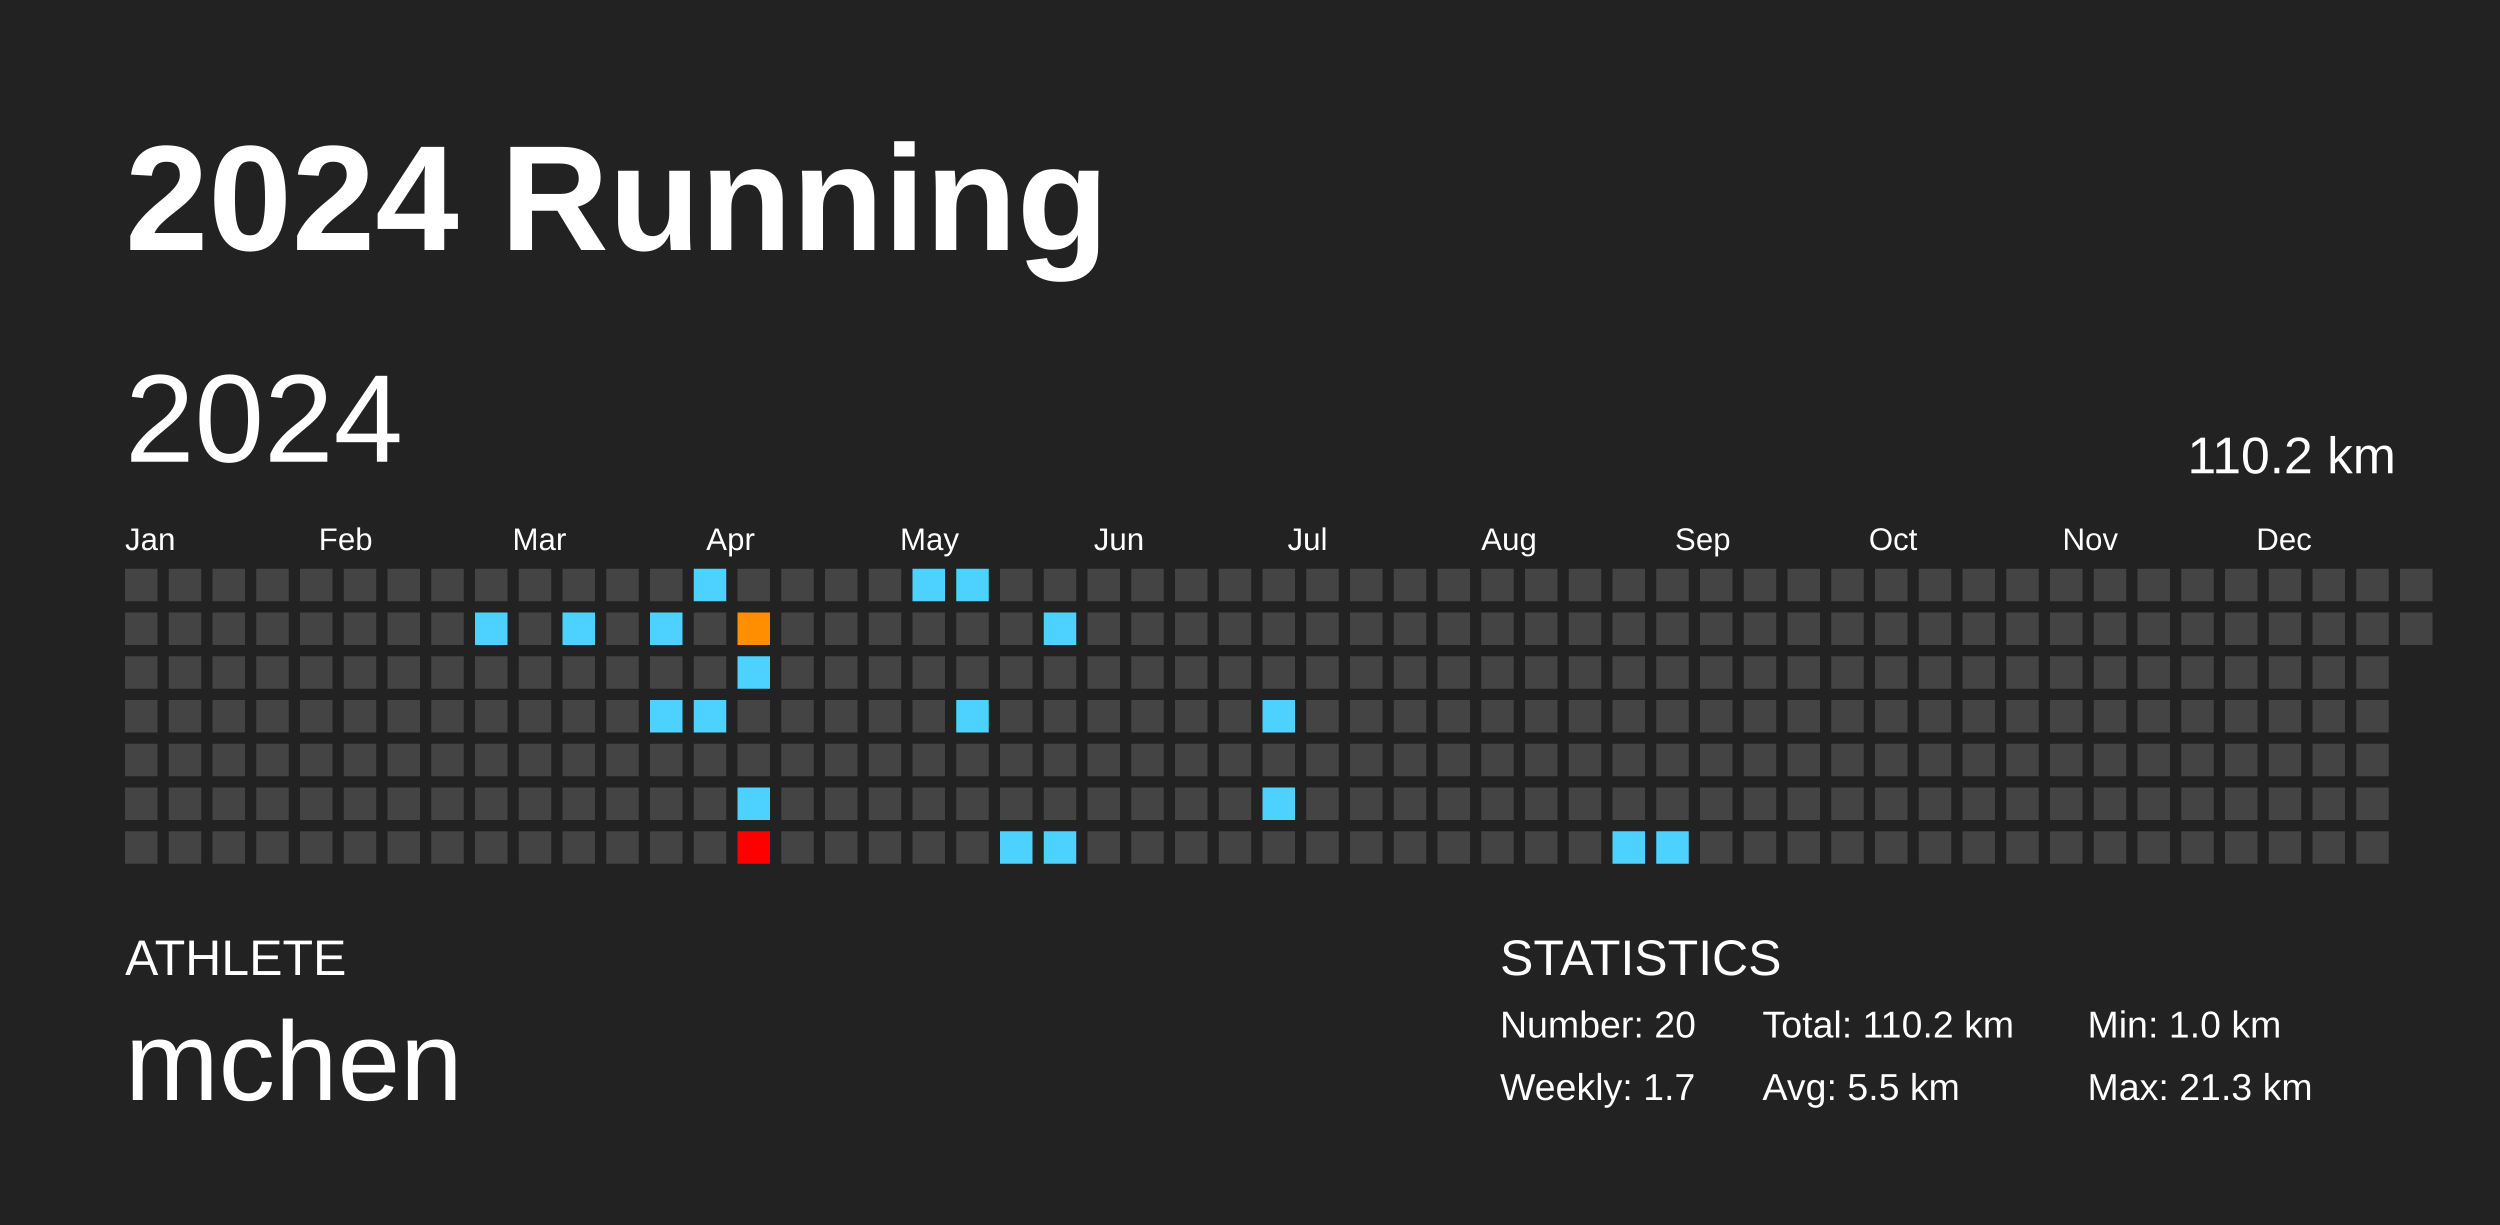
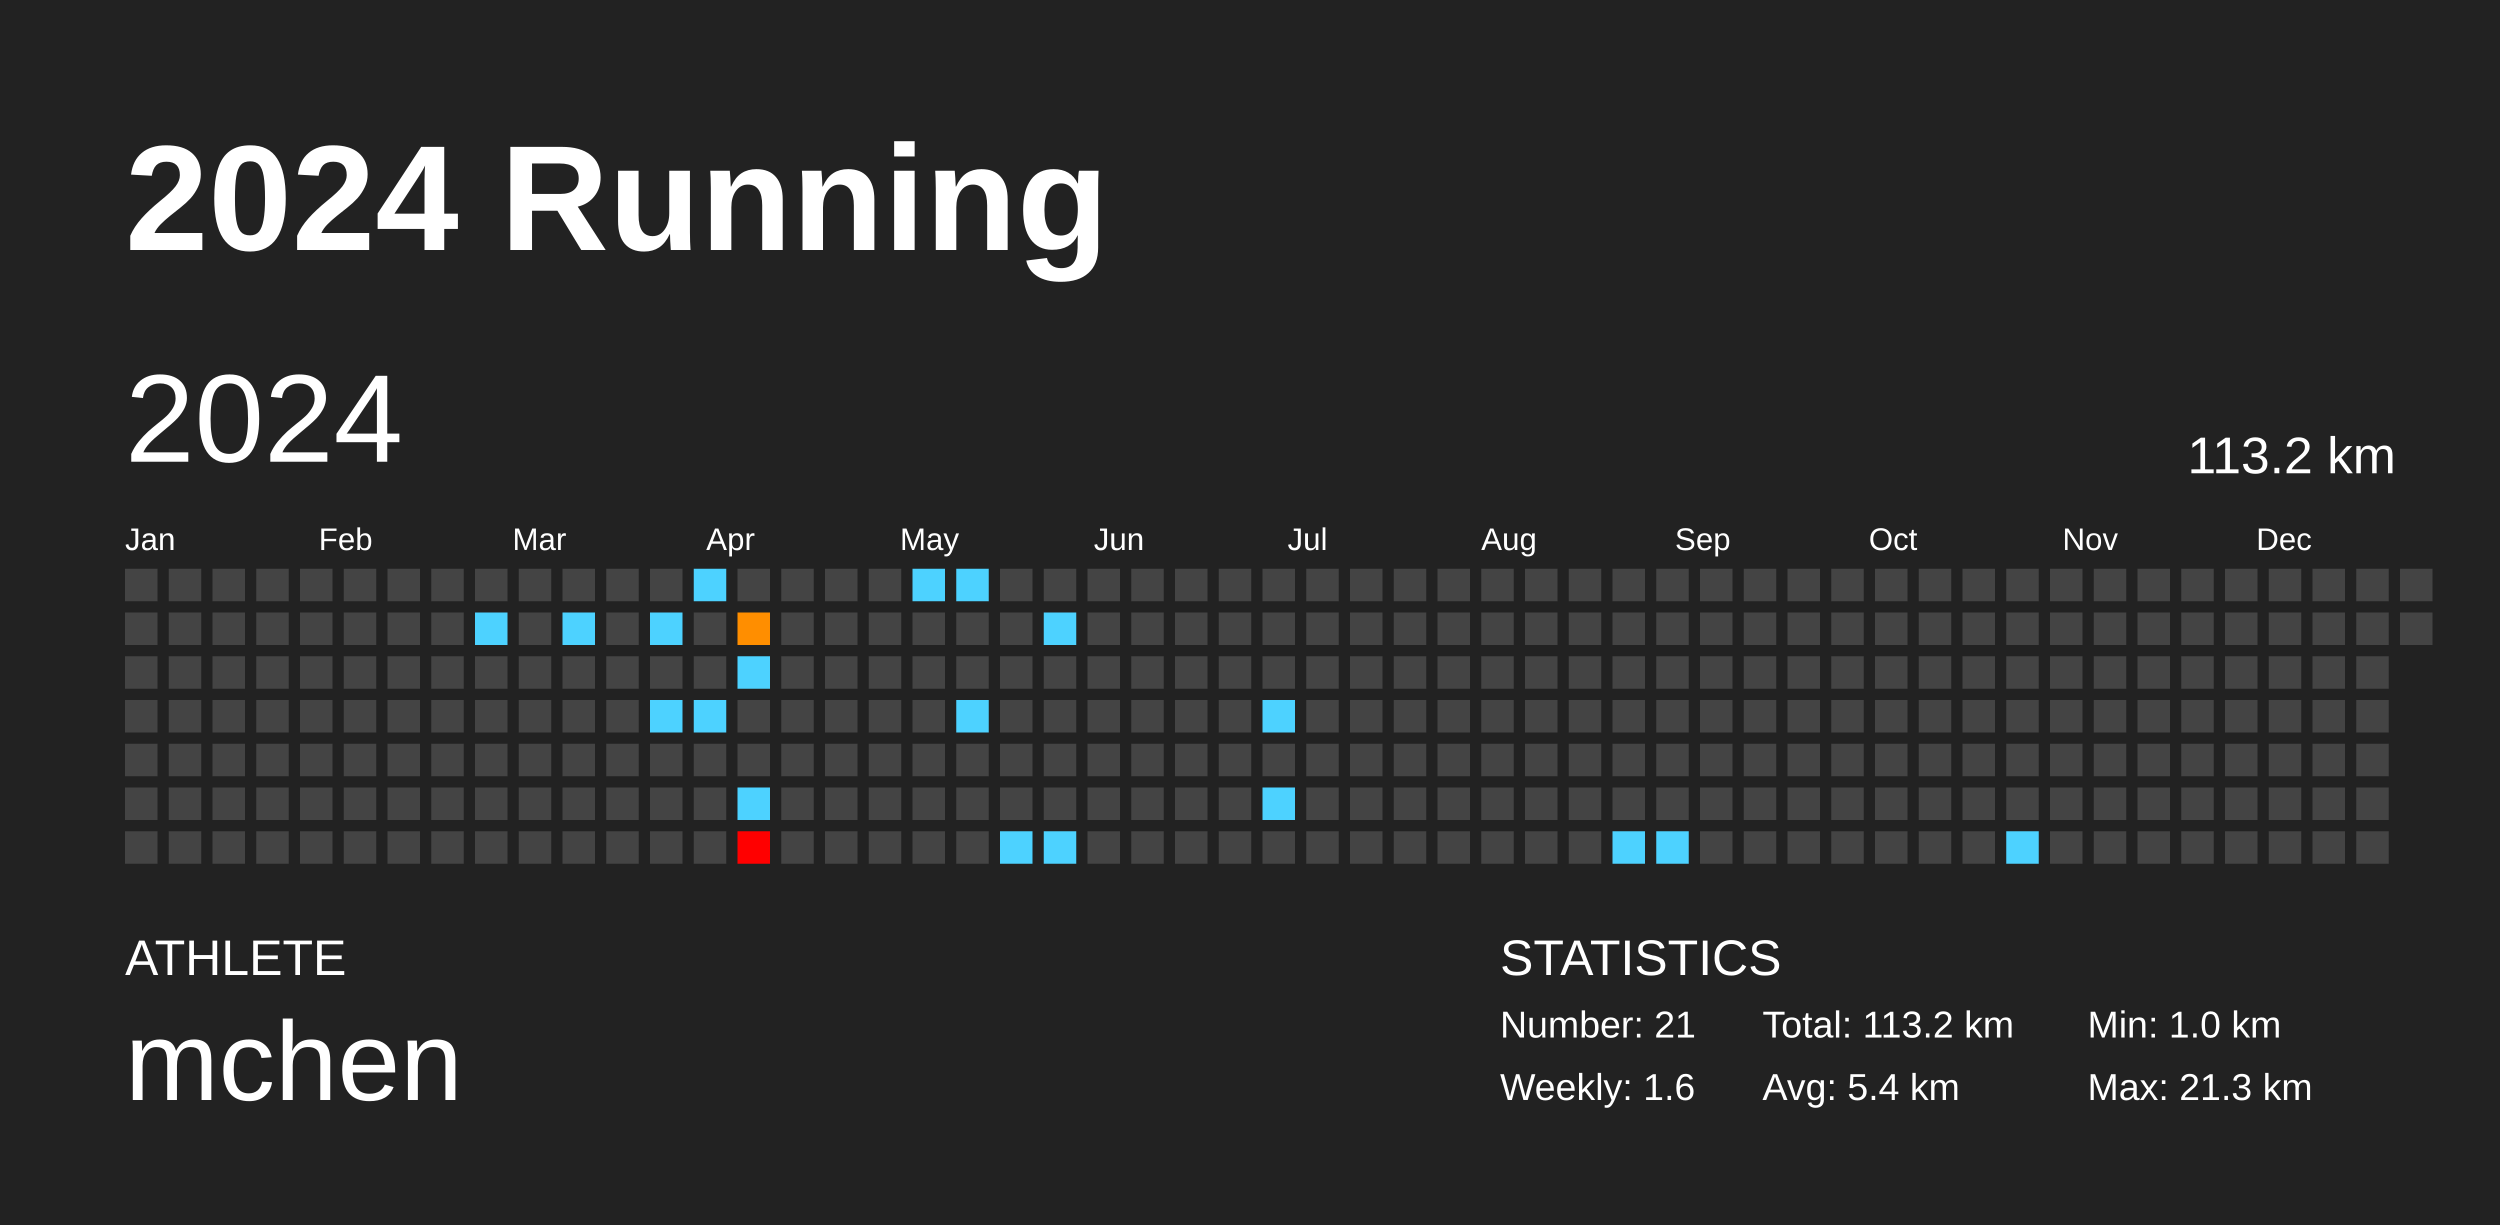
<svg xmlns="http://www.w3.org/2000/svg" baseProfile="full" height="98mm" version="1.1" viewBox="0,0,200,98" width="200mm">
  <defs />
  <rect fill="#222222" height="98" width="200" x="0" y="0" />
  <text fill="#FFFFFF" style="font-size:12px; font-family:Arial; font-weight:bold;" x="10" y="20">2024 Running</text>
  <text fill="#FFFFFF" style="font-size:4px; font-family:Arial" x="10" y="78">ATHLETE</text>
  <text fill="#FFFFFF" style="font-size:9px; font-family:Arial" x="10" y="88">mchen</text>
  <text fill="#FFFFFF" style="font-size:4px; font-family:Arial" x="120" y="78">STATISTICS</text>
-   <text fill="#FFFFFF" style="font-size:3px; font-family:Arial" x="120" y="83">Number: 20</text>
-   <text fill="#FFFFFF" style="font-size:3px; font-family:Arial" x="120" y="88">Weekly: 1.7</text>
-   <text fill="#FFFFFF" style="font-size:3px; font-family:Arial" x="141" y="83">Total: 110.2 km</text>
-   <text fill="#FFFFFF" style="font-size:3px; font-family:Arial" x="141" y="88">Avg: 5.5 km</text>
+   <text fill="#FFFFFF" style="font-size:3px; font-family:Arial" x="120" y="83">Number: 21</text>
+   <text fill="#FFFFFF" style="font-size:3px; font-family:Arial" x="120" y="88">Weekly: 1.6</text>
+   <text fill="#FFFFFF" style="font-size:3px; font-family:Arial" x="141" y="83">Total: 113.2 km</text>
+   <text fill="#FFFFFF" style="font-size:3px; font-family:Arial" x="141" y="88">Avg: 5.4 km</text>
  <text fill="#FFFFFF" style="font-size:3px; font-family:Arial" x="167" y="83">Min: 1.0 km</text>
  <text fill="#FFFFFF" style="font-size:3px; font-family:Arial" x="167" y="88">Max: 21.3 km</text>
  <text dominant-baseline="hanging" fill="#FFFFFF" style="font-size:10.0px; font-family:Arial;" x="10" y="30">2024</text>
-   <text dominant-baseline="hanging" fill="#FFFFFF" style="font-size:4.125px; font-family:Arial;" x="175" y="35">110.2 km</text>
+   <text dominant-baseline="hanging" fill="#FFFFFF" style="font-size:4.125px; font-family:Arial;" x="175" y="35">113.2 km</text>
  <text fill="#FFFFFF" style="font-size:2.5px; font-family:Arial" x="10.0" y="44">Jan</text>
  <text fill="#FFFFFF" style="font-size:2.5px; font-family:Arial" x="25.5" y="44">Feb</text>
  <text fill="#FFFFFF" style="font-size:2.5px; font-family:Arial" x="41.0" y="44">Mar</text>
  <text fill="#FFFFFF" style="font-size:2.5px; font-family:Arial" x="56.5" y="44">Apr</text>
  <text fill="#FFFFFF" style="font-size:2.5px; font-family:Arial" x="72.0" y="44">May</text>
  <text fill="#FFFFFF" style="font-size:2.5px; font-family:Arial" x="87.5" y="44">Jun</text>
  <text fill="#FFFFFF" style="font-size:2.5px; font-family:Arial" x="103.0" y="44">Jul</text>
  <text fill="#FFFFFF" style="font-size:2.5px; font-family:Arial" x="118.5" y="44">Aug</text>
  <text fill="#FFFFFF" style="font-size:2.5px; font-family:Arial" x="134.0" y="44">Sep</text>
  <text fill="#FFFFFF" style="font-size:2.5px; font-family:Arial" x="149.5" y="44">Oct</text>
  <text fill="#FFFFFF" style="font-size:2.5px; font-family:Arial" x="165.0" y="44">Nov</text>
  <text fill="#FFFFFF" style="font-size:2.5px; font-family:Arial" x="180.5" y="44">Dec</text>
  <rect fill="#444444" height="2.6" width="2.6" x="10.0" y="45.5" />
  <rect fill="#444444" height="2.6" width="2.6" x="10.0" y="49.0" />
  <rect fill="#444444" height="2.6" width="2.6" x="10.0" y="52.5" />
  <rect fill="#444444" height="2.6" width="2.6" x="10.0" y="56.0" />
  <rect fill="#444444" height="2.6" width="2.6" x="10.0" y="59.5" />
  <rect fill="#444444" height="2.6" width="2.6" x="10.0" y="63.0" />
  <rect fill="#444444" height="2.6" width="2.6" x="10.0" y="66.5" />
  <rect fill="#444444" height="2.6" width="2.6" x="13.5" y="45.5" />
  <rect fill="#444444" height="2.6" width="2.6" x="13.5" y="49.0" />
  <rect fill="#444444" height="2.6" width="2.6" x="13.5" y="52.5" />
  <rect fill="#444444" height="2.6" width="2.6" x="13.5" y="56.0" />
  <rect fill="#444444" height="2.6" width="2.6" x="13.5" y="59.5" />
  <rect fill="#444444" height="2.6" width="2.6" x="13.5" y="63.0" />
  <rect fill="#444444" height="2.6" width="2.6" x="13.5" y="66.5" />
  <rect fill="#444444" height="2.6" width="2.6" x="17.0" y="45.5" />
  <rect fill="#444444" height="2.6" width="2.6" x="17.0" y="49.0" />
  <rect fill="#444444" height="2.6" width="2.6" x="17.0" y="52.5" />
  <rect fill="#444444" height="2.6" width="2.6" x="17.0" y="56.0" />
  <rect fill="#444444" height="2.6" width="2.6" x="17.0" y="59.5" />
  <rect fill="#444444" height="2.6" width="2.6" x="17.0" y="63.0" />
  <rect fill="#444444" height="2.6" width="2.6" x="17.0" y="66.5" />
  <rect fill="#444444" height="2.6" width="2.6" x="20.5" y="45.5" />
  <rect fill="#444444" height="2.6" width="2.6" x="20.5" y="49.0" />
  <rect fill="#444444" height="2.6" width="2.6" x="20.5" y="52.5" />
  <rect fill="#444444" height="2.6" width="2.6" x="20.5" y="56.0" />
  <rect fill="#444444" height="2.6" width="2.6" x="20.5" y="59.5" />
  <rect fill="#444444" height="2.6" width="2.6" x="20.5" y="63.0" />
  <rect fill="#444444" height="2.6" width="2.6" x="20.5" y="66.5" />
  <rect fill="#444444" height="2.6" width="2.6" x="24.0" y="45.5" />
  <rect fill="#444444" height="2.6" width="2.6" x="24.0" y="49.0" />
  <rect fill="#444444" height="2.6" width="2.6" x="24.0" y="52.5" />
  <rect fill="#444444" height="2.6" width="2.6" x="24.0" y="56.0" />
  <rect fill="#444444" height="2.6" width="2.6" x="24.0" y="59.5" />
  <rect fill="#444444" height="2.6" width="2.6" x="24.0" y="63.0" />
  <rect fill="#444444" height="2.6" width="2.6" x="24.0" y="66.5" />
  <rect fill="#444444" height="2.6" width="2.6" x="27.5" y="45.5" />
  <rect fill="#444444" height="2.6" width="2.6" x="27.5" y="49.0" />
  <rect fill="#444444" height="2.6" width="2.6" x="27.5" y="52.5" />
  <rect fill="#444444" height="2.6" width="2.6" x="27.5" y="56.0" />
  <rect fill="#444444" height="2.6" width="2.6" x="27.5" y="59.5" />
  <rect fill="#444444" height="2.6" width="2.6" x="27.5" y="63.0" />
  <rect fill="#444444" height="2.6" width="2.6" x="27.5" y="66.5" />
  <rect fill="#444444" height="2.6" width="2.6" x="31.0" y="45.5" />
  <rect fill="#444444" height="2.6" width="2.6" x="31.0" y="49.0" />
  <rect fill="#444444" height="2.6" width="2.6" x="31.0" y="52.5" />
  <rect fill="#444444" height="2.6" width="2.6" x="31.0" y="56.0" />
  <rect fill="#444444" height="2.6" width="2.6" x="31.0" y="59.5" />
  <rect fill="#444444" height="2.6" width="2.6" x="31.0" y="63.0" />
  <rect fill="#444444" height="2.6" width="2.6" x="31.0" y="66.5" />
  <rect fill="#444444" height="2.6" width="2.6" x="34.5" y="45.5" />
  <rect fill="#444444" height="2.6" width="2.6" x="34.5" y="49.0" />
  <rect fill="#444444" height="2.6" width="2.6" x="34.5" y="52.5" />
  <rect fill="#444444" height="2.6" width="2.6" x="34.5" y="56.0" />
  <rect fill="#444444" height="2.6" width="2.6" x="34.5" y="59.5" />
  <rect fill="#444444" height="2.6" width="2.6" x="34.5" y="63.0" />
  <rect fill="#444444" height="2.6" width="2.6" x="34.5" y="66.5" />
  <rect fill="#444444" height="2.6" width="2.6" x="38.0" y="45.5" />
  <rect fill="#4dd2ff" height="2.6" width="2.6" x="38.0" y="49.0" />
  <rect fill="#444444" height="2.6" width="2.6" x="38.0" y="52.5" />
  <rect fill="#444444" height="2.6" width="2.6" x="38.0" y="56.0" />
  <rect fill="#444444" height="2.6" width="2.6" x="38.0" y="59.5" />
  <rect fill="#444444" height="2.6" width="2.6" x="38.0" y="63.0" />
  <rect fill="#444444" height="2.6" width="2.6" x="38.0" y="66.5" />
  <rect fill="#444444" height="2.6" width="2.6" x="41.5" y="45.5" />
  <rect fill="#444444" height="2.6" width="2.6" x="41.5" y="49.0" />
  <rect fill="#444444" height="2.6" width="2.6" x="41.5" y="52.5" />
  <rect fill="#444444" height="2.6" width="2.6" x="41.5" y="56.0" />
  <rect fill="#444444" height="2.6" width="2.6" x="41.5" y="59.5" />
  <rect fill="#444444" height="2.6" width="2.6" x="41.5" y="63.0" />
  <rect fill="#444444" height="2.6" width="2.6" x="41.5" y="66.5" />
  <rect fill="#444444" height="2.6" width="2.6" x="45.0" y="45.5" />
  <rect fill="#4dd2ff" height="2.6" width="2.6" x="45.0" y="49.0" />
  <rect fill="#444444" height="2.6" width="2.6" x="45.0" y="52.5" />
  <rect fill="#444444" height="2.6" width="2.6" x="45.0" y="56.0" />
  <rect fill="#444444" height="2.6" width="2.6" x="45.0" y="59.5" />
  <rect fill="#444444" height="2.6" width="2.6" x="45.0" y="63.0" />
  <rect fill="#444444" height="2.6" width="2.6" x="45.0" y="66.5" />
  <rect fill="#444444" height="2.6" width="2.6" x="48.5" y="45.5" />
  <rect fill="#444444" height="2.6" width="2.6" x="48.5" y="49.0" />
  <rect fill="#444444" height="2.6" width="2.6" x="48.5" y="52.5" />
  <rect fill="#444444" height="2.6" width="2.6" x="48.5" y="56.0" />
  <rect fill="#444444" height="2.6" width="2.6" x="48.5" y="59.5" />
  <rect fill="#444444" height="2.6" width="2.6" x="48.5" y="63.0" />
  <rect fill="#444444" height="2.6" width="2.6" x="48.5" y="66.5" />
  <rect fill="#444444" height="2.6" width="2.6" x="52.0" y="45.5" />
  <rect fill="#4dd2ff" height="2.6" width="2.6" x="52.0" y="49.0" />
  <rect fill="#444444" height="2.6" width="2.6" x="52.0" y="52.5" />
  <rect fill="#4dd2ff" height="2.6" width="2.6" x="52.0" y="56.0" />
  <rect fill="#444444" height="2.6" width="2.6" x="52.0" y="59.5" />
  <rect fill="#444444" height="2.6" width="2.6" x="52.0" y="63.0" />
  <rect fill="#444444" height="2.6" width="2.6" x="52.0" y="66.5" />
  <rect fill="#4dd2ff" height="2.6" width="2.6" x="55.5" y="45.5" />
  <rect fill="#444444" height="2.6" width="2.6" x="55.5" y="49.0" />
  <rect fill="#444444" height="2.6" width="2.6" x="55.5" y="52.5" />
  <rect fill="#4dd2ff" height="2.6" width="2.6" x="55.5" y="56.0" />
  <rect fill="#444444" height="2.6" width="2.6" x="55.5" y="59.5" />
  <rect fill="#444444" height="2.6" width="2.6" x="55.5" y="63.0" />
  <rect fill="#444444" height="2.6" width="2.6" x="55.5" y="66.5" />
  <rect fill="#444444" height="2.6" width="2.6" x="59.0" y="45.5" />
  <rect fill="#ff8e00" height="2.6" width="2.6" x="59.0" y="49.0" />
  <rect fill="#4dd2ff" height="2.6" width="2.6" x="59.0" y="52.5" />
  <rect fill="#444444" height="2.6" width="2.6" x="59.0" y="56.0" />
  <rect fill="#444444" height="2.6" width="2.6" x="59.0" y="59.5" />
  <rect fill="#4dd2ff" height="2.6" width="2.6" x="59.0" y="63.0" />
  <rect fill="red" height="2.6" width="2.6" x="59.0" y="66.5" />
  <rect fill="#444444" height="2.6" width="2.6" x="62.5" y="45.5" />
  <rect fill="#444444" height="2.6" width="2.6" x="62.5" y="49.0" />
  <rect fill="#444444" height="2.6" width="2.6" x="62.5" y="52.5" />
  <rect fill="#444444" height="2.6" width="2.6" x="62.5" y="56.0" />
  <rect fill="#444444" height="2.6" width="2.6" x="62.5" y="59.5" />
  <rect fill="#444444" height="2.6" width="2.6" x="62.5" y="63.0" />
  <rect fill="#444444" height="2.6" width="2.6" x="62.5" y="66.5" />
  <rect fill="#444444" height="2.6" width="2.6" x="66.0" y="45.5" />
  <rect fill="#444444" height="2.6" width="2.6" x="66.0" y="49.0" />
  <rect fill="#444444" height="2.6" width="2.6" x="66.0" y="52.5" />
  <rect fill="#444444" height="2.6" width="2.6" x="66.0" y="56.0" />
  <rect fill="#444444" height="2.6" width="2.6" x="66.0" y="59.5" />
  <rect fill="#444444" height="2.6" width="2.6" x="66.0" y="63.0" />
  <rect fill="#444444" height="2.6" width="2.6" x="66.0" y="66.5" />
  <rect fill="#444444" height="2.6" width="2.6" x="69.5" y="45.5" />
  <rect fill="#444444" height="2.6" width="2.6" x="69.5" y="49.0" />
  <rect fill="#444444" height="2.6" width="2.6" x="69.5" y="52.5" />
  <rect fill="#444444" height="2.6" width="2.6" x="69.5" y="56.0" />
  <rect fill="#444444" height="2.6" width="2.6" x="69.5" y="59.5" />
  <rect fill="#444444" height="2.6" width="2.6" x="69.5" y="63.0" />
  <rect fill="#444444" height="2.6" width="2.6" x="69.5" y="66.5" />
  <rect fill="#4dd2ff" height="2.6" width="2.6" x="73.0" y="45.5" />
  <rect fill="#444444" height="2.6" width="2.6" x="73.0" y="49.0" />
  <rect fill="#444444" height="2.6" width="2.6" x="73.0" y="52.5" />
  <rect fill="#444444" height="2.6" width="2.6" x="73.0" y="56.0" />
  <rect fill="#444444" height="2.6" width="2.6" x="73.0" y="59.5" />
  <rect fill="#444444" height="2.6" width="2.6" x="73.0" y="63.0" />
  <rect fill="#444444" height="2.6" width="2.6" x="73.0" y="66.5" />
  <rect fill="#4dd2ff" height="2.6" width="2.6" x="76.5" y="45.5" />
  <rect fill="#444444" height="2.6" width="2.6" x="76.5" y="49.0" />
  <rect fill="#444444" height="2.6" width="2.6" x="76.5" y="52.5" />
  <rect fill="#4dd2ff" height="2.6" width="2.6" x="76.5" y="56.0" />
  <rect fill="#444444" height="2.6" width="2.6" x="76.5" y="59.5" />
  <rect fill="#444444" height="2.6" width="2.6" x="76.5" y="63.0" />
  <rect fill="#444444" height="2.6" width="2.6" x="76.5" y="66.5" />
  <rect fill="#444444" height="2.6" width="2.6" x="80.0" y="45.5" />
  <rect fill="#444444" height="2.6" width="2.6" x="80.0" y="49.0" />
  <rect fill="#444444" height="2.6" width="2.6" x="80.0" y="52.5" />
  <rect fill="#444444" height="2.6" width="2.6" x="80.0" y="56.0" />
  <rect fill="#444444" height="2.6" width="2.6" x="80.0" y="59.5" />
  <rect fill="#444444" height="2.6" width="2.6" x="80.0" y="63.0" />
  <rect fill="#4dd2ff" height="2.6" width="2.6" x="80.0" y="66.5" />
  <rect fill="#444444" height="2.6" width="2.6" x="83.5" y="45.5" />
  <rect fill="#4dd2ff" height="2.6" width="2.6" x="83.5" y="49.0" />
  <rect fill="#444444" height="2.6" width="2.6" x="83.5" y="52.5" />
  <rect fill="#444444" height="2.6" width="2.6" x="83.5" y="56.0" />
  <rect fill="#444444" height="2.6" width="2.6" x="83.5" y="59.5" />
  <rect fill="#444444" height="2.6" width="2.6" x="83.5" y="63.0" />
  <rect fill="#4dd2ff" height="2.6" width="2.6" x="83.5" y="66.5" />
  <rect fill="#444444" height="2.6" width="2.6" x="87.0" y="45.5" />
  <rect fill="#444444" height="2.6" width="2.6" x="87.0" y="49.0" />
  <rect fill="#444444" height="2.6" width="2.6" x="87.0" y="52.5" />
  <rect fill="#444444" height="2.6" width="2.6" x="87.0" y="56.0" />
  <rect fill="#444444" height="2.6" width="2.6" x="87.0" y="59.5" />
  <rect fill="#444444" height="2.6" width="2.6" x="87.0" y="63.0" />
  <rect fill="#444444" height="2.6" width="2.6" x="87.0" y="66.5" />
  <rect fill="#444444" height="2.6" width="2.6" x="90.5" y="45.5" />
  <rect fill="#444444" height="2.6" width="2.6" x="90.5" y="49.0" />
  <rect fill="#444444" height="2.6" width="2.6" x="90.5" y="52.5" />
  <rect fill="#444444" height="2.6" width="2.6" x="90.5" y="56.0" />
  <rect fill="#444444" height="2.6" width="2.6" x="90.5" y="59.5" />
  <rect fill="#444444" height="2.6" width="2.6" x="90.5" y="63.0" />
  <rect fill="#444444" height="2.6" width="2.6" x="90.5" y="66.5" />
  <rect fill="#444444" height="2.6" width="2.6" x="94.0" y="45.5" />
  <rect fill="#444444" height="2.6" width="2.6" x="94.0" y="49.0" />
  <rect fill="#444444" height="2.6" width="2.6" x="94.0" y="52.5" />
  <rect fill="#444444" height="2.6" width="2.6" x="94.0" y="56.0" />
  <rect fill="#444444" height="2.6" width="2.6" x="94.0" y="59.5" />
  <rect fill="#444444" height="2.6" width="2.6" x="94.0" y="63.0" />
  <rect fill="#444444" height="2.6" width="2.6" x="94.0" y="66.5" />
  <rect fill="#444444" height="2.6" width="2.6" x="97.5" y="45.5" />
  <rect fill="#444444" height="2.6" width="2.6" x="97.5" y="49.0" />
  <rect fill="#444444" height="2.6" width="2.6" x="97.5" y="52.5" />
  <rect fill="#444444" height="2.6" width="2.6" x="97.5" y="56.0" />
  <rect fill="#444444" height="2.6" width="2.6" x="97.5" y="59.5" />
  <rect fill="#444444" height="2.6" width="2.6" x="97.5" y="63.0" />
  <rect fill="#444444" height="2.6" width="2.6" x="97.5" y="66.5" />
  <rect fill="#444444" height="2.6" width="2.6" x="101.0" y="45.5" />
  <rect fill="#444444" height="2.6" width="2.6" x="101.0" y="49.0" />
  <rect fill="#444444" height="2.6" width="2.6" x="101.0" y="52.5" />
  <rect fill="#4dd2ff" height="2.6" width="2.6" x="101.0" y="56.0" />
  <rect fill="#444444" height="2.6" width="2.6" x="101.0" y="59.5" />
  <rect fill="#4dd2ff" height="2.6" width="2.6" x="101.0" y="63.0" />
  <rect fill="#444444" height="2.6" width="2.6" x="101.0" y="66.5" />
  <rect fill="#444444" height="2.6" width="2.6" x="104.5" y="45.5" />
  <rect fill="#444444" height="2.6" width="2.6" x="104.5" y="49.0" />
  <rect fill="#444444" height="2.6" width="2.6" x="104.5" y="52.5" />
  <rect fill="#444444" height="2.6" width="2.6" x="104.5" y="56.0" />
  <rect fill="#444444" height="2.6" width="2.6" x="104.5" y="59.5" />
  <rect fill="#444444" height="2.6" width="2.6" x="104.5" y="63.0" />
  <rect fill="#444444" height="2.6" width="2.6" x="104.5" y="66.5" />
  <rect fill="#444444" height="2.6" width="2.6" x="108.0" y="45.5" />
  <rect fill="#444444" height="2.6" width="2.6" x="108.0" y="49.0" />
  <rect fill="#444444" height="2.6" width="2.6" x="108.0" y="52.5" />
  <rect fill="#444444" height="2.6" width="2.6" x="108.0" y="56.0" />
  <rect fill="#444444" height="2.6" width="2.6" x="108.0" y="59.5" />
  <rect fill="#444444" height="2.6" width="2.6" x="108.0" y="63.0" />
  <rect fill="#444444" height="2.6" width="2.6" x="108.0" y="66.5" />
  <rect fill="#444444" height="2.6" width="2.6" x="111.5" y="45.5" />
  <rect fill="#444444" height="2.6" width="2.6" x="111.5" y="49.0" />
  <rect fill="#444444" height="2.6" width="2.6" x="111.5" y="52.5" />
  <rect fill="#444444" height="2.6" width="2.6" x="111.5" y="56.0" />
  <rect fill="#444444" height="2.6" width="2.6" x="111.5" y="59.5" />
  <rect fill="#444444" height="2.6" width="2.6" x="111.5" y="63.0" />
  <rect fill="#444444" height="2.6" width="2.6" x="111.5" y="66.5" />
  <rect fill="#444444" height="2.6" width="2.6" x="115.0" y="45.5" />
  <rect fill="#444444" height="2.6" width="2.6" x="115.0" y="49.0" />
  <rect fill="#444444" height="2.6" width="2.6" x="115.0" y="52.5" />
  <rect fill="#444444" height="2.6" width="2.6" x="115.0" y="56.0" />
  <rect fill="#444444" height="2.6" width="2.6" x="115.0" y="59.5" />
  <rect fill="#444444" height="2.6" width="2.6" x="115.0" y="63.0" />
  <rect fill="#444444" height="2.6" width="2.6" x="115.0" y="66.5" />
  <rect fill="#444444" height="2.6" width="2.6" x="118.5" y="45.5" />
  <rect fill="#444444" height="2.6" width="2.6" x="118.5" y="49.0" />
  <rect fill="#444444" height="2.6" width="2.6" x="118.5" y="52.5" />
  <rect fill="#444444" height="2.6" width="2.6" x="118.5" y="56.0" />
  <rect fill="#444444" height="2.6" width="2.6" x="118.5" y="59.5" />
  <rect fill="#444444" height="2.6" width="2.6" x="118.5" y="63.0" />
  <rect fill="#444444" height="2.6" width="2.6" x="118.5" y="66.5" />
  <rect fill="#444444" height="2.6" width="2.6" x="122.0" y="45.5" />
  <rect fill="#444444" height="2.6" width="2.6" x="122.0" y="49.0" />
  <rect fill="#444444" height="2.6" width="2.6" x="122.0" y="52.5" />
  <rect fill="#444444" height="2.6" width="2.6" x="122.0" y="56.0" />
  <rect fill="#444444" height="2.6" width="2.6" x="122.0" y="59.5" />
  <rect fill="#444444" height="2.6" width="2.6" x="122.0" y="63.0" />
  <rect fill="#444444" height="2.6" width="2.6" x="122.0" y="66.5" />
  <rect fill="#444444" height="2.6" width="2.6" x="125.5" y="45.5" />
  <rect fill="#444444" height="2.6" width="2.6" x="125.5" y="49.0" />
  <rect fill="#444444" height="2.6" width="2.6" x="125.5" y="52.5" />
  <rect fill="#444444" height="2.6" width="2.6" x="125.5" y="56.0" />
  <rect fill="#444444" height="2.6" width="2.6" x="125.5" y="59.5" />
  <rect fill="#444444" height="2.6" width="2.6" x="125.5" y="63.0" />
  <rect fill="#444444" height="2.6" width="2.6" x="125.5" y="66.5" />
  <rect fill="#444444" height="2.6" width="2.6" x="129.0" y="45.5" />
  <rect fill="#444444" height="2.6" width="2.6" x="129.0" y="49.0" />
  <rect fill="#444444" height="2.6" width="2.6" x="129.0" y="52.5" />
  <rect fill="#444444" height="2.6" width="2.6" x="129.0" y="56.0" />
  <rect fill="#444444" height="2.6" width="2.6" x="129.0" y="59.5" />
  <rect fill="#444444" height="2.6" width="2.6" x="129.0" y="63.0" />
  <rect fill="#4dd2ff" height="2.6" width="2.6" x="129.0" y="66.5" />
  <rect fill="#444444" height="2.6" width="2.6" x="132.5" y="45.5" />
  <rect fill="#444444" height="2.6" width="2.6" x="132.5" y="49.0" />
  <rect fill="#444444" height="2.6" width="2.6" x="132.5" y="52.5" />
  <rect fill="#444444" height="2.6" width="2.6" x="132.5" y="56.0" />
  <rect fill="#444444" height="2.6" width="2.6" x="132.5" y="59.5" />
  <rect fill="#444444" height="2.6" width="2.6" x="132.5" y="63.0" />
  <rect fill="#4dd2ff" height="2.6" width="2.6" x="132.5" y="66.5" />
  <rect fill="#444444" height="2.6" width="2.6" x="136.0" y="45.5" />
  <rect fill="#444444" height="2.6" width="2.6" x="136.0" y="49.0" />
  <rect fill="#444444" height="2.6" width="2.6" x="136.0" y="52.5" />
  <rect fill="#444444" height="2.6" width="2.6" x="136.0" y="56.0" />
  <rect fill="#444444" height="2.6" width="2.6" x="136.0" y="59.5" />
  <rect fill="#444444" height="2.6" width="2.6" x="136.0" y="63.0" />
  <rect fill="#444444" height="2.6" width="2.6" x="136.0" y="66.5" />
  <rect fill="#444444" height="2.6" width="2.6" x="139.5" y="45.5" />
  <rect fill="#444444" height="2.6" width="2.6" x="139.5" y="49.0" />
  <rect fill="#444444" height="2.6" width="2.6" x="139.5" y="52.5" />
  <rect fill="#444444" height="2.6" width="2.6" x="139.5" y="56.0" />
  <rect fill="#444444" height="2.6" width="2.6" x="139.5" y="59.5" />
  <rect fill="#444444" height="2.6" width="2.6" x="139.5" y="63.0" />
  <rect fill="#444444" height="2.6" width="2.6" x="139.5" y="66.5" />
  <rect fill="#444444" height="2.6" width="2.6" x="143.0" y="45.5" />
  <rect fill="#444444" height="2.6" width="2.6" x="143.0" y="49.0" />
  <rect fill="#444444" height="2.6" width="2.6" x="143.0" y="52.5" />
  <rect fill="#444444" height="2.6" width="2.6" x="143.0" y="56.0" />
  <rect fill="#444444" height="2.6" width="2.6" x="143.0" y="59.5" />
  <rect fill="#444444" height="2.6" width="2.6" x="143.0" y="63.0" />
  <rect fill="#444444" height="2.6" width="2.6" x="143.0" y="66.5" />
  <rect fill="#444444" height="2.6" width="2.6" x="146.5" y="45.5" />
  <rect fill="#444444" height="2.6" width="2.6" x="146.5" y="49.0" />
  <rect fill="#444444" height="2.6" width="2.6" x="146.5" y="52.5" />
  <rect fill="#444444" height="2.6" width="2.6" x="146.5" y="56.0" />
  <rect fill="#444444" height="2.6" width="2.6" x="146.5" y="59.5" />
  <rect fill="#444444" height="2.6" width="2.6" x="146.5" y="63.0" />
  <rect fill="#444444" height="2.6" width="2.6" x="146.5" y="66.5" />
  <rect fill="#444444" height="2.6" width="2.6" x="150.0" y="45.5" />
  <rect fill="#444444" height="2.6" width="2.6" x="150.0" y="49.0" />
  <rect fill="#444444" height="2.6" width="2.6" x="150.0" y="52.5" />
  <rect fill="#444444" height="2.6" width="2.6" x="150.0" y="56.0" />
  <rect fill="#444444" height="2.6" width="2.6" x="150.0" y="59.5" />
  <rect fill="#444444" height="2.6" width="2.6" x="150.0" y="63.0" />
  <rect fill="#444444" height="2.6" width="2.6" x="150.0" y="66.5" />
  <rect fill="#444444" height="2.6" width="2.6" x="153.5" y="45.5" />
  <rect fill="#444444" height="2.6" width="2.6" x="153.5" y="49.0" />
  <rect fill="#444444" height="2.6" width="2.6" x="153.5" y="52.5" />
  <rect fill="#444444" height="2.6" width="2.6" x="153.5" y="56.0" />
  <rect fill="#444444" height="2.6" width="2.6" x="153.5" y="59.5" />
  <rect fill="#444444" height="2.6" width="2.6" x="153.5" y="63.0" />
  <rect fill="#444444" height="2.6" width="2.6" x="153.5" y="66.5" />
  <rect fill="#444444" height="2.6" width="2.6" x="157.0" y="45.5" />
  <rect fill="#444444" height="2.6" width="2.6" x="157.0" y="49.0" />
  <rect fill="#444444" height="2.6" width="2.6" x="157.0" y="52.5" />
  <rect fill="#444444" height="2.6" width="2.6" x="157.0" y="56.0" />
  <rect fill="#444444" height="2.6" width="2.6" x="157.0" y="59.5" />
  <rect fill="#444444" height="2.6" width="2.6" x="157.0" y="63.0" />
  <rect fill="#444444" height="2.6" width="2.6" x="157.0" y="66.5" />
  <rect fill="#444444" height="2.6" width="2.6" x="160.5" y="45.5" />
  <rect fill="#444444" height="2.6" width="2.6" x="160.5" y="49.0" />
  <rect fill="#444444" height="2.6" width="2.6" x="160.5" y="52.5" />
  <rect fill="#444444" height="2.6" width="2.6" x="160.5" y="56.0" />
  <rect fill="#444444" height="2.6" width="2.6" x="160.5" y="59.5" />
  <rect fill="#444444" height="2.6" width="2.6" x="160.5" y="63.0" />
-   <rect fill="#444444" height="2.6" width="2.6" x="160.5" y="66.5" />
+   <rect fill="#4dd2ff" height="2.6" width="2.6" x="160.5" y="66.5" />
  <rect fill="#444444" height="2.6" width="2.6" x="164.0" y="45.5" />
  <rect fill="#444444" height="2.6" width="2.6" x="164.0" y="49.0" />
  <rect fill="#444444" height="2.6" width="2.6" x="164.0" y="52.5" />
  <rect fill="#444444" height="2.6" width="2.6" x="164.0" y="56.0" />
  <rect fill="#444444" height="2.6" width="2.6" x="164.0" y="59.5" />
  <rect fill="#444444" height="2.6" width="2.6" x="164.0" y="63.0" />
  <rect fill="#444444" height="2.6" width="2.6" x="164.0" y="66.5" />
  <rect fill="#444444" height="2.6" width="2.6" x="167.5" y="45.5" />
  <rect fill="#444444" height="2.6" width="2.6" x="167.5" y="49.0" />
  <rect fill="#444444" height="2.6" width="2.6" x="167.5" y="52.5" />
  <rect fill="#444444" height="2.6" width="2.6" x="167.5" y="56.0" />
  <rect fill="#444444" height="2.6" width="2.6" x="167.5" y="59.5" />
  <rect fill="#444444" height="2.6" width="2.6" x="167.5" y="63.0" />
  <rect fill="#444444" height="2.6" width="2.6" x="167.5" y="66.5" />
  <rect fill="#444444" height="2.6" width="2.6" x="171.0" y="45.5" />
  <rect fill="#444444" height="2.6" width="2.6" x="171.0" y="49.0" />
  <rect fill="#444444" height="2.6" width="2.6" x="171.0" y="52.5" />
  <rect fill="#444444" height="2.6" width="2.6" x="171.0" y="56.0" />
  <rect fill="#444444" height="2.6" width="2.6" x="171.0" y="59.5" />
  <rect fill="#444444" height="2.6" width="2.6" x="171.0" y="63.0" />
  <rect fill="#444444" height="2.6" width="2.6" x="171.0" y="66.5" />
  <rect fill="#444444" height="2.6" width="2.6" x="174.5" y="45.5" />
  <rect fill="#444444" height="2.6" width="2.6" x="174.5" y="49.0" />
  <rect fill="#444444" height="2.6" width="2.6" x="174.5" y="52.5" />
  <rect fill="#444444" height="2.6" width="2.6" x="174.5" y="56.0" />
  <rect fill="#444444" height="2.6" width="2.6" x="174.5" y="59.5" />
  <rect fill="#444444" height="2.6" width="2.6" x="174.5" y="63.0" />
  <rect fill="#444444" height="2.6" width="2.6" x="174.5" y="66.5" />
  <rect fill="#444444" height="2.6" width="2.6" x="178.0" y="45.5" />
  <rect fill="#444444" height="2.6" width="2.6" x="178.0" y="49.0" />
  <rect fill="#444444" height="2.6" width="2.6" x="178.0" y="52.5" />
  <rect fill="#444444" height="2.6" width="2.6" x="178.0" y="56.0" />
  <rect fill="#444444" height="2.6" width="2.6" x="178.0" y="59.5" />
  <rect fill="#444444" height="2.6" width="2.6" x="178.0" y="63.0" />
  <rect fill="#444444" height="2.6" width="2.6" x="178.0" y="66.5" />
  <rect fill="#444444" height="2.6" width="2.6" x="181.5" y="45.5" />
  <rect fill="#444444" height="2.6" width="2.6" x="181.5" y="49.0" />
  <rect fill="#444444" height="2.6" width="2.6" x="181.5" y="52.5" />
  <rect fill="#444444" height="2.6" width="2.6" x="181.5" y="56.0" />
  <rect fill="#444444" height="2.6" width="2.6" x="181.5" y="59.5" />
  <rect fill="#444444" height="2.6" width="2.6" x="181.5" y="63.0" />
  <rect fill="#444444" height="2.6" width="2.6" x="181.5" y="66.5" />
  <rect fill="#444444" height="2.6" width="2.6" x="185.0" y="45.5" />
  <rect fill="#444444" height="2.6" width="2.6" x="185.0" y="49.0" />
  <rect fill="#444444" height="2.6" width="2.6" x="185.0" y="52.5" />
  <rect fill="#444444" height="2.6" width="2.6" x="185.0" y="56.0" />
  <rect fill="#444444" height="2.6" width="2.6" x="185.0" y="59.5" />
  <rect fill="#444444" height="2.6" width="2.6" x="185.0" y="63.0" />
  <rect fill="#444444" height="2.6" width="2.6" x="185.0" y="66.5" />
  <rect fill="#444444" height="2.6" width="2.6" x="188.5" y="45.5" />
  <rect fill="#444444" height="2.6" width="2.6" x="188.5" y="49.0" />
  <rect fill="#444444" height="2.6" width="2.6" x="188.5" y="52.5" />
  <rect fill="#444444" height="2.6" width="2.6" x="188.5" y="56.0" />
  <rect fill="#444444" height="2.6" width="2.6" x="188.5" y="59.5" />
  <rect fill="#444444" height="2.6" width="2.6" x="188.5" y="63.0" />
  <rect fill="#444444" height="2.6" width="2.6" x="188.5" y="66.5" />
  <rect fill="#444444" height="2.6" width="2.6" x="192.0" y="45.5" />
  <rect fill="#444444" height="2.6" width="2.6" x="192.0" y="49.0" />
</svg>
